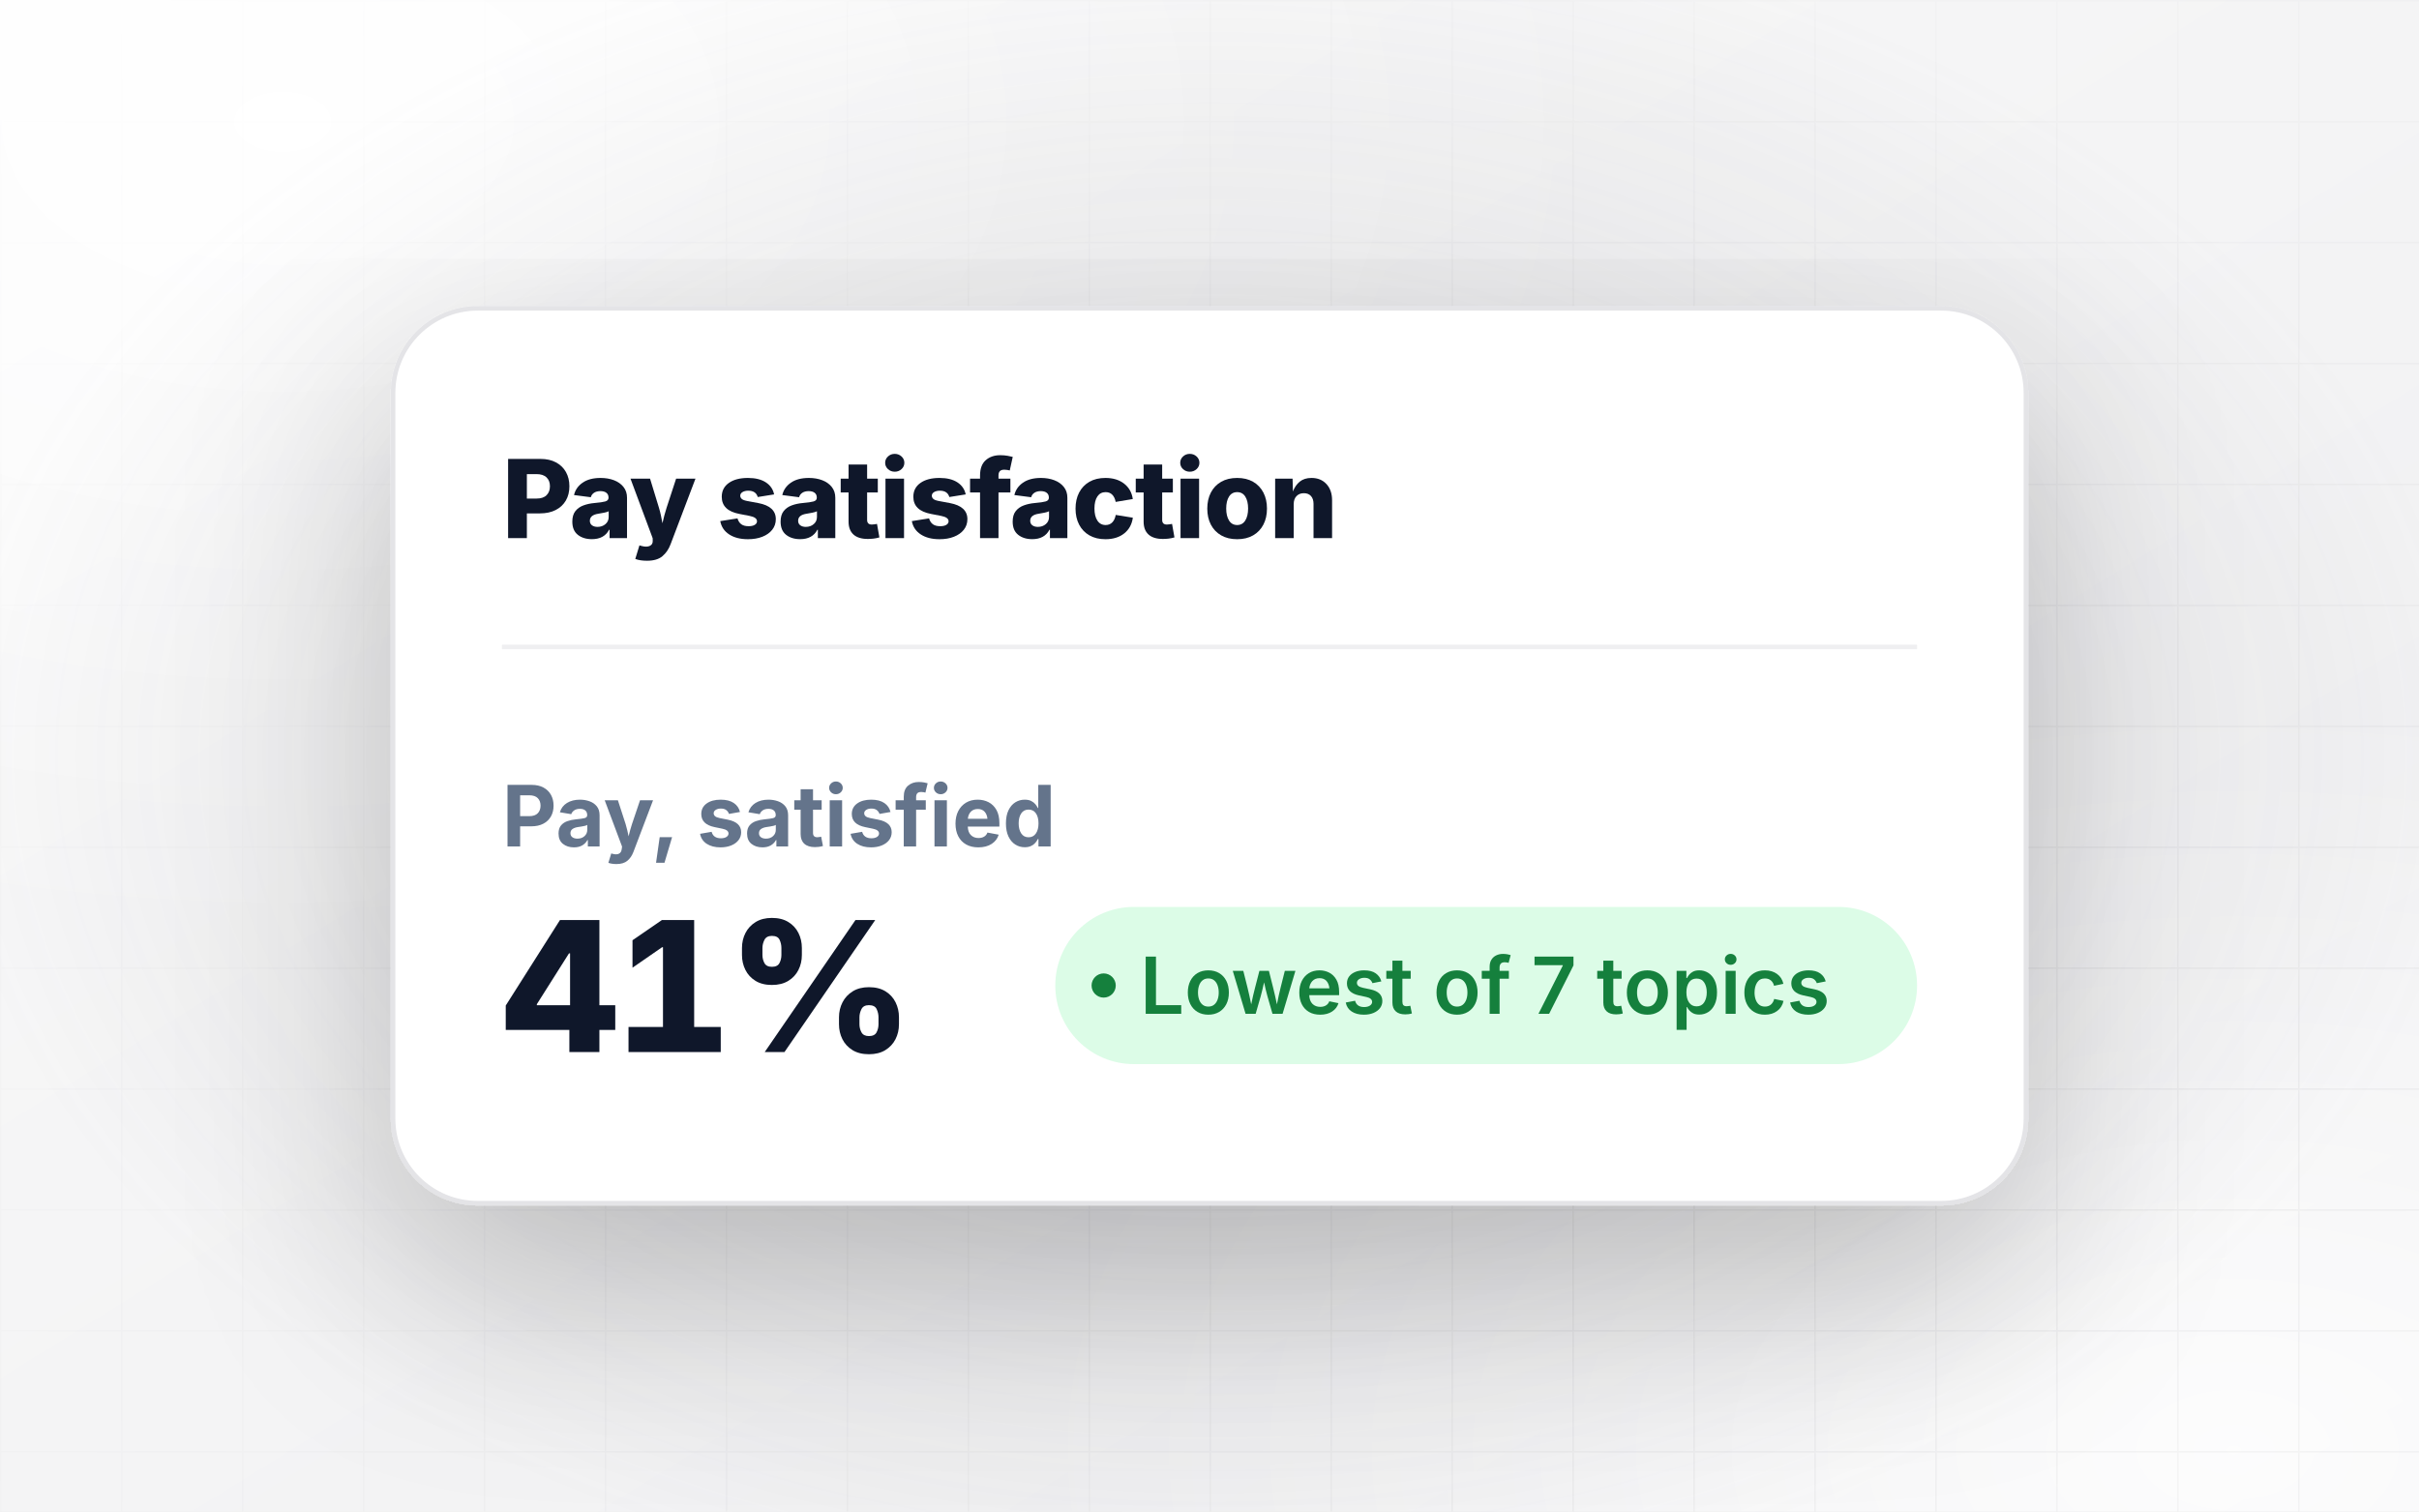
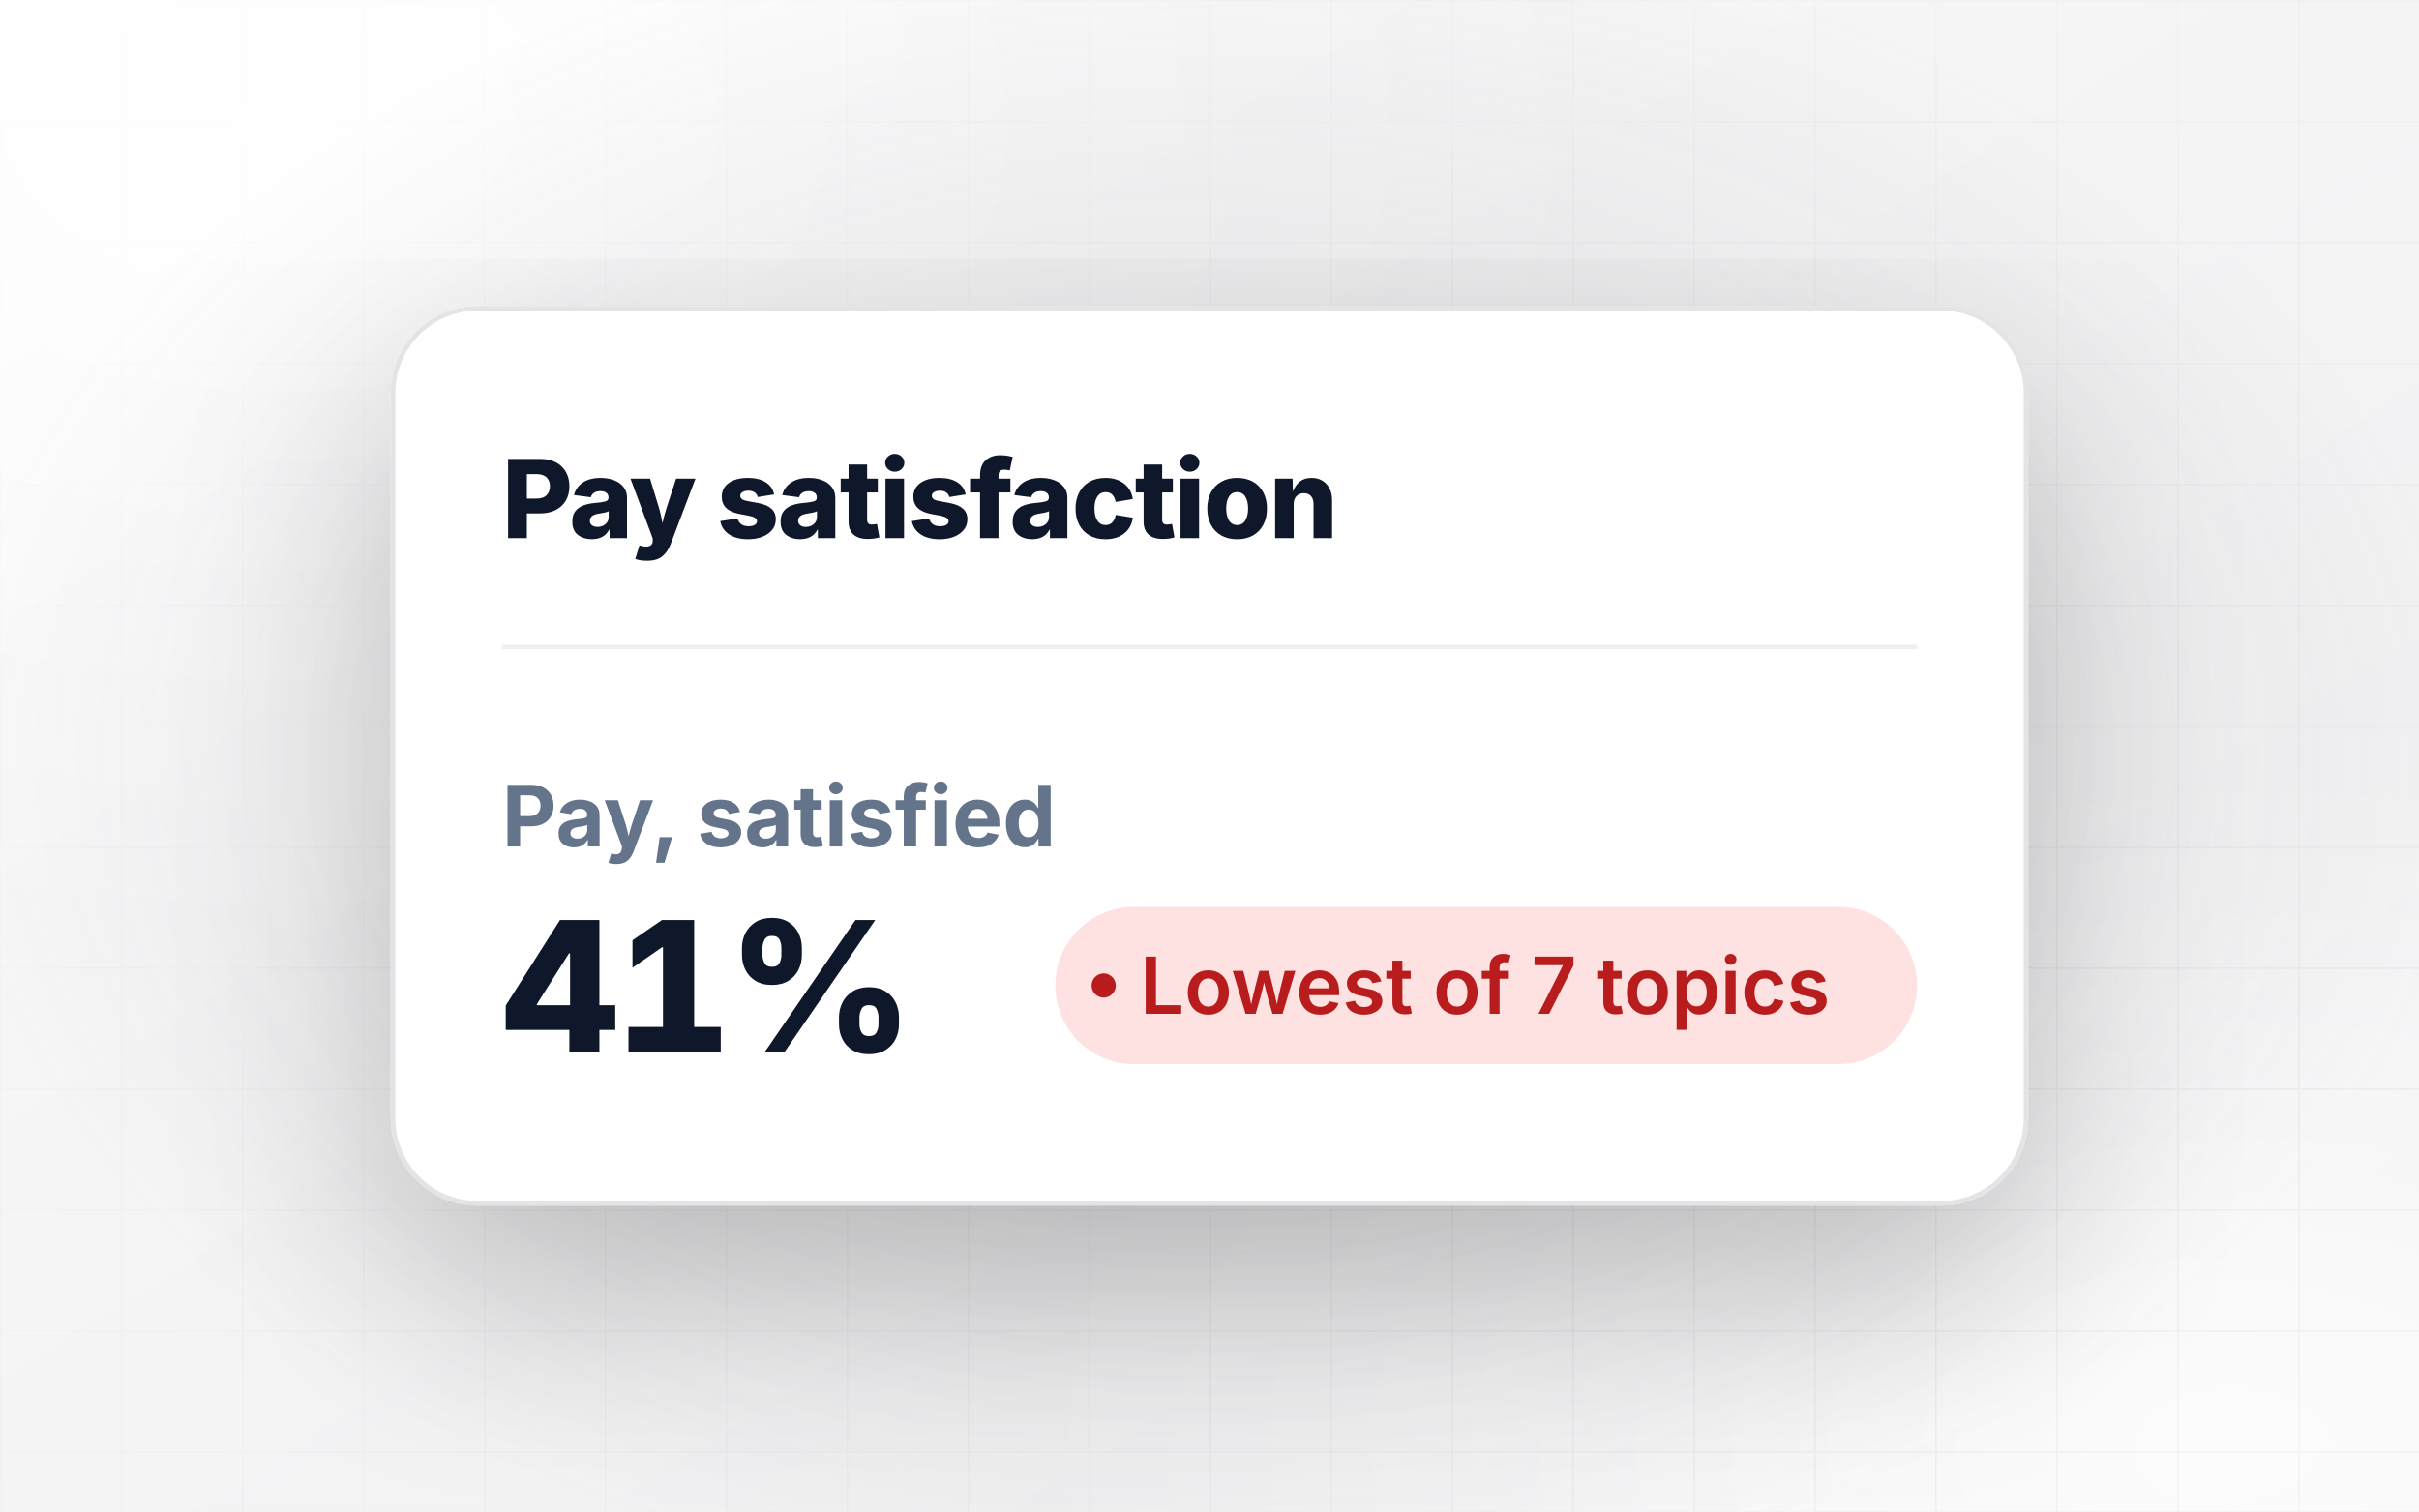
<svg xmlns="http://www.w3.org/2000/svg" xmlns:xlink="http://www.w3.org/1999/xlink" viewBox="0 0 800 500" width="800" height="500" role="img">
  <defs>
    <linearGradient id="bg" x1="0" y1="0" x2="1" y2="1">
      <stop offset="0" stop-color="#FAFAFA" />
      <stop offset="1" stop-color="#EEEEF0" />
    </linearGradient>
    <radialGradient id="glowA" cx="0.12" cy="0.08" r="0.55">
      <stop offset="0" stop-color="#FFFFFF" stop-opacity="0.95" />
      <stop offset="1" stop-color="#FFFFFF" stop-opacity="0" />
    </radialGradient>
    <radialGradient id="glowB" cx="0.92" cy="0.96" r="0.5">
      <stop offset="0" stop-color="#FFFFFF" stop-opacity="0.85" />
      <stop offset="1" stop-color="#FFFFFF" stop-opacity="0" />
    </radialGradient>
    <linearGradient id="gAcc" x1="0" y1="0" x2="1" y2="1">
      <stop offset="0" stop-color="#C2410C" />
      <stop offset="1" stop-color="#9A3412" />
    </linearGradient>
    <linearGradient id="gStroke" x1="0" y1="0" x2="1" y2="0">
      <stop offset="0" stop-color="#FDBA74" />
      <stop offset="1" stop-color="#FB923C" />
    </linearGradient>
    <pattern id="grid" width="40" height="40" patternUnits="userSpaceOnUse">
      <path d="M40 0H0V40" fill="none" stroke="#52525B" stroke-opacity="0.07" stroke-width="1" />
    </pattern>
    <radialGradient id="fade" cx="0.5" cy="0.45" r="0.65">
      <stop offset="0" stop-color="#fff" stop-opacity="1" />
      <stop offset="1" stop-color="#fff" stop-opacity="0" />
    </radialGradient>
    <mask id="gridMask">
      <rect width="1200" height="800" fill="url(#fade)" />
    </mask>
    <filter id="e1" x="-10%" y="-10%" width="120%" height="140%">
      <feDropShadow dx="0" dy="1" stdDeviation="1.2" flood-color="#0F172A" flood-opacity="0.07" />
      <feDropShadow dx="0" dy="12" stdDeviation="18" flood-color="#18181B" flood-opacity="0.08" />
    </filter>
    <filter id="e2" x="-15%" y="-15%" width="130%" height="160%">
      <feDropShadow dx="0" dy="2" stdDeviation="3" flood-color="#0F172A" flood-opacity="0.10" />
      <feDropShadow dx="0" dy="28" stdDeviation="34" flood-color="#18181B" flood-opacity="0.20" />
    </filter>
    <radialGradient id="spot" cx="0.5" cy="0.5" r="0.5">
      <stop offset="0" stop-color="#71717A" stop-opacity="0.24" />
      <stop offset="1" stop-color="#71717A" stop-opacity="0" />
    </radialGradient>
    <path id="g800_P" d="M116 0V1490H726Q894 1490 1016.0 1425.0Q1138 1360 1203.5 1244.0Q1269 1128 1269 975Q1269 821 1202.0 706.5Q1135 592 1011.0 528.5Q887 465 716 465H469V0ZM469 744H652Q776 744 839.5 807.5Q903 871 903 975Q903 1080 839.0 1142.0Q775 1204 651 1204H469Z" />
    <path id="g800_a" d="M428 -20Q267 -20 163.5 62.0Q60 144 60 310Q60 434 117.0 507.0Q174 580 268.5 615.0Q363 650 476 660Q618 672 679.5 689.5Q741 707 741 759V763Q741 821 700.5 852.5Q660 884 589 884Q516 884 469.0 853.0Q422 822 408 769L92 810Q125 953 253.5 1042.5Q382 1132 592 1132Q731 1132 843.5 1089.0Q956 1046 1022.5 962.5Q1089 879 1089 759V0H761V157H752Q659 -20 428 -20ZM534 211Q622 211 683.0 263.0Q744 315 744 398V505Q714 489 657.0 478.0Q600 467 551 459Q390 435 390 326Q390 270 430.5 240.5Q471 211 534 211Z" />
    <path id="g800_y" d="M112 -392 190 -137 234 -149Q328 -174 386.0 -146.0Q444 -118 440 -49L439 -2L22 1118H390L557 571Q579 499 594.0 427.0Q609 355 623 280Q640 356 659.0 428.0Q678 500 701 571L880 1118H1244L775 -118Q724 -254 623.0 -340.0Q522 -426 334 -426Q199 -426 112 -392Z" />
    <path id="g800_s" d="M586 -21Q371 -21 232.5 69.5Q94 160 65 320L389 371Q410 298 460.0 261.0Q510 224 599 224Q672 224 714.0 249.5Q756 275 756 317Q756 390 619 417L424 455Q93 518 93 777Q93 944 226.5 1038.0Q360 1132 585 1132Q795 1132 922.0 1049.0Q1049 966 1078 822L770 773Q736 892 591 892Q528 892 484.5 866.5Q441 841 441 798Q441 764 468.0 738.5Q495 713 567 699L781 659Q1110 597 1110 357Q1110 242 1042.5 157.0Q975 72 857.0 25.5Q739 -21 586 -21Z" />
    <path id="g800_t" d="M718 1118V859H517V342Q517 255 606 255Q624 255 656.5 259.5Q689 264 703 267L748 13Q689 -4 634.0 -10.0Q579 -16 530 -16Q352 -16 260.0 67.5Q168 151 168 311V859H20V1118H168V1384H517V1118Z" />
    <path id="g800_i" d="M115 0V1118H464V0ZM289 1249Q215 1249 162.0 1298.0Q109 1347 109 1417Q109 1487 162.0 1536.0Q215 1585 289 1585Q364 1585 417.0 1536.0Q470 1487 470 1417Q470 1347 417.0 1298.0Q364 1249 289 1249Z" />
    <path id="g800_f" d="M779 1118V859H555V0H208V859H20V1118H208V1178Q208 1370 314.0 1465.0Q420 1560 588 1560Q662 1560 727.0 1548.5Q792 1537 823 1528L767 1273Q747 1278 720.0 1282.5Q693 1287 666 1287Q604 1287 579.5 1258.5Q555 1230 555 1181V1118Z" />
    <path id="g800_c" d="M634 -21Q459 -21 333.0 51.5Q207 124 139.5 253.5Q72 383 72 555Q72 727 139.5 857.0Q207 987 333.0 1059.5Q459 1132 634 1132Q848 1132 985.5 1025.0Q1123 918 1149 735L827 681Q810 769 762.5 817.0Q715 865 638 865Q538 865 483.0 783.5Q428 702 428 557Q428 413 483.0 329.5Q538 246 638 246Q715 246 763.5 296.0Q812 346 828 436L1150 384Q1124 196 987.0 87.5Q850 -21 634 -21Z" />
    <path id="g800_o" d="M634 -21Q459 -21 333.0 51.5Q207 124 139.5 253.5Q72 383 72 555Q72 727 139.5 857.0Q207 987 333.0 1059.5Q459 1132 634 1132Q809 1132 934.5 1059.5Q1060 987 1127.5 857.0Q1195 727 1195 555Q1195 383 1127.5 253.5Q1060 124 934.5 51.5Q809 -21 634 -21ZM634 246Q734 246 787.0 331.5Q840 417 840 557Q840 697 787.0 781.0Q734 865 634 865Q534 865 481.0 781.0Q428 697 428 557Q428 417 481.0 331.5Q534 246 634 246Z" />
    <path id="g800_n" d="M464 638V0H115V1118H443L449 877Q493 993 578.0 1062.5Q663 1132 799 1132Q974 1132 1080.0 1017.0Q1186 902 1186 712V0H837V644Q837 738 789.0 791.5Q741 845 655 845Q570 845 517.0 790.5Q464 736 464 638Z" />
    <path id="g700_P" d="M135 0V1490H716Q886 1490 1005.0 1425.5Q1124 1361 1186.5 1247.5Q1249 1134 1249 987Q1249 839 1185.5 726.5Q1122 614 1001.0 550.5Q880 487 709 487H440V0ZM440 733H660Q800 733 867.0 804.0Q934 875 934 987Q934 1100 867.0 1169.0Q800 1238 659 1238H440Z" />
    <path id="g700_a" d="M440 -22Q280 -22 174.0 62.5Q68 147 68 313Q68 438 128.0 509.0Q188 580 284.0 613.0Q380 646 490 656Q634 670 697.5 685.5Q761 701 761 756V761Q761 832 715.5 871.0Q670 910 586 910Q499 910 446.0 872.5Q393 835 375 781L100 827Q143 972 271.5 1052.0Q400 1132 587 1132Q707 1132 815.5 1094.0Q924 1056 992.5 972.5Q1061 889 1061 753V0H777V155H767Q726 77 645.0 27.5Q564 -22 440 -22ZM525 189Q630 189 696.5 250.0Q763 311 763 400V521Q745 508 704.5 498.5Q664 489 619.0 481.5Q574 474 541 470Q458 458 407.0 423.0Q356 388 356 321Q356 256 403.5 222.5Q451 189 525 189Z" />
    <path id="g700_y" d="M120 -396 189 -170 226 -179Q317 -204 375.0 -175.5Q433 -147 443 -63L451 -3L31 1118H350L538 538Q561 465 577.0 392.5Q593 320 609 246Q627 321 646.5 393.5Q666 466 690 538L886 1118H1201L726 -132Q675 -267 579.5 -346.5Q484 -426 316 -426Q256 -426 204.0 -417.5Q152 -409 120 -396Z" />
    <path id="g700_comma" d="M119 -395 207 225H507L323 -395Z" />
    <path id="g700_s" d="M572 -22Q370 -22 238.5 64.0Q107 150 78 306L357 354Q400 198 581 198Q667 198 716.5 230.5Q766 263 766 313Q766 398 622 428L429 468Q107 534 107 785Q107 946 236.0 1039.0Q365 1132 577 1132Q776 1132 894.0 1051.0Q1012 970 1043 834L777 787Q759 844 711.0 880.5Q663 917 581 917Q507 917 457.0 885.5Q407 854 407 804Q407 762 439.5 732.5Q472 703 551 687L752 647Q1072 582 1072 345Q1072 235 1008.0 152.5Q944 70 831.0 24.0Q718 -22 572 -22Z" />
    <path id="g700_t" d="M683 1118V889H474V327Q474 223 576 223Q593 223 623.5 227.5Q654 232 671 236L714 11Q664 -4 614.5 -10.0Q565 -16 520 -16Q352 -16 263.0 65.5Q174 147 174 301V889H20V1118H174V1384H474V1118Z" />
    <path id="g700_i" d="M128 0V1118H428V0ZM278 1264Q210 1264 162.0 1309.0Q114 1354 114 1418Q114 1482 162.0 1527.0Q210 1572 278 1572Q346 1572 394.5 1527.0Q443 1482 443 1418Q443 1354 394.5 1309.0Q346 1264 278 1264Z" />
    <path id="g700_f" d="M750 1118V889H516V0H217V889H20V1118H217V1204Q217 1382 321.0 1471.0Q425 1560 580 1560Q651 1560 709.0 1549.0Q767 1538 795 1529L741 1303Q723 1308 696.5 1313.0Q670 1318 641 1318Q572 1318 544.0 1285.5Q516 1253 516 1194V1118Z" />
    <path id="g700_e" d="M633 -22Q462 -22 338.0 48.0Q214 118 147.5 247.0Q81 376 81 553Q81 726 147.5 856.0Q214 986 334.5 1059.0Q455 1132 618 1132Q764 1132 883.0 1070.0Q1002 1008 1072.5 882.0Q1143 756 1143 565V481H378Q383 344 454.0 274.0Q525 204 638 204Q717 204 773.5 237.5Q830 271 854 336L1126 285Q1085 146 956.5 62.0Q828 -22 633 -22ZM380 669H854Q843 778 784.0 842.0Q725 906 621 906Q513 906 451.0 839.5Q389 773 380 669Z" />
    <path id="g700_d" d="M537 -19Q408 -19 305.0 47.5Q202 114 141.5 242.5Q81 371 81 557Q81 748 143.0 876.0Q205 1004 308.0 1068.0Q411 1132 535 1132Q630 1132 693.0 1100.0Q756 1068 794.5 1021.0Q833 974 853 930H863V1490H1163V0H868V179H853Q832 134 793.0 88.5Q754 43 691.0 12.0Q628 -19 537 -19ZM629 222Q743 222 806.0 314.0Q869 406 869 558Q869 710 806.5 801.0Q744 892 629 892Q511 892 450.0 798.5Q389 705 389 558Q389 410 450.5 316.0Q512 222 629 222Z" />
    <path id="g800_four_tf" d="M43 249V525L655 1490H1100V528H1279V249H1100V0H761V249ZM769 528V1114H757L394 540V528Z" />
    <path id="g800_one_tf" d="M158 0V283H547V1183H537L203 952V1262L535 1490H899V283H1199V0Z" />
    <path id="g800_percent" d="M506 757Q396 757 320.5 803.5Q245 850 206.5 927.5Q168 1005 168 1096V1174Q168 1267 207.5 1344.0Q247 1421 322.5 1467.5Q398 1514 506 1514Q616 1514 691.5 1467.5Q767 1421 805.5 1344.0Q844 1267 844 1174V1096Q844 1003 805.0 926.0Q766 849 690.5 803.0Q615 757 506 757ZM1601 -25Q1491 -25 1415.5 21.5Q1340 68 1301.5 145.0Q1263 222 1263 314V392Q1263 484 1303.0 561.5Q1343 639 1418.5 685.5Q1494 732 1601 732Q1712 732 1787.5 685.5Q1863 639 1901.5 561.5Q1940 484 1940 392V314Q1940 221 1900.5 144.0Q1861 67 1785.5 21.0Q1710 -25 1601 -25ZM425 0 1449 1490H1672L648 0ZM1601 180Q1665 180 1687.0 222.0Q1709 264 1709 314V392Q1709 440 1688.0 484.5Q1667 529 1601 529Q1539 529 1516.5 484.0Q1494 439 1494 392V314Q1494 264 1517.0 222.0Q1540 180 1601 180ZM506 962Q569 962 591.0 1004.0Q613 1046 613 1096V1174Q613 1223 592.5 1267.0Q572 1311 506 1311Q444 1311 421.5 1266.0Q399 1221 399 1174V1096Q399 1046 421.5 1004.0Q444 962 506 962Z" />
    <path id="g600_L" d="M150 0V1490H417V225H1075V0Z" />
    <path id="g600_o" d="M623 -23Q460 -23 340.0 49.5Q220 122 154.5 251.5Q89 381 89 553Q89 727 154.5 857.5Q220 988 340.0 1060.0Q460 1132 623 1132Q786 1132 906.0 1060.0Q1026 988 1092.0 857.5Q1158 727 1158 553Q1158 381 1092.0 251.5Q1026 122 906.0 49.5Q786 -23 623 -23ZM623 188Q714 188 774.0 237.0Q834 286 864.0 369.0Q894 452 894 554Q894 657 864.0 740.0Q834 823 774.0 872.0Q714 921 623 921Q533 921 473.0 872.0Q413 823 383.5 740.0Q354 657 354 554Q354 452 383.5 369.0Q413 286 473.0 237.0Q533 188 623 188Z" />
    <path id="g600_w" d="M377 0 44 1118H318L428 680Q449 588 474.5 480.5Q500 373 524 246Q548 370 574.0 477.5Q600 585 624 680L737 1118H985L1095 680Q1117 587 1143.0 479.5Q1169 372 1194 246Q1217 371 1241.5 478.5Q1266 586 1289 680L1399 1118H1675L1341 0H1078L947 456Q924 536 902.0 630.5Q880 725 859 819Q838 725 815.5 630.0Q793 535 771 456L640 0Z" />
    <path id="g600_e" d="M632 -23Q463 -23 341.5 48.0Q220 119 154.5 248.0Q89 377 89 552Q89 724 153.5 854.5Q218 985 336.5 1058.5Q455 1132 615 1132Q751 1132 867.5 1072.5Q984 1013 1055.0 888.5Q1126 764 1126 568V486H348Q353 337 431.5 259.0Q510 181 635 181Q721 181 782.5 218.0Q844 255 870 326L1109 277Q1069 142 943.5 59.5Q818 -23 632 -23ZM349 663H873Q861 783 796.5 855.5Q732 928 616 928Q497 928 427.5 851.5Q358 775 349 663Z" />
    <path id="g600_s" d="M561 -23Q368 -23 242.5 59.5Q117 142 88 294L331 340Q375 176 566 176Q662 176 718.5 214.5Q775 253 775 310Q775 405 624 438L433 479Q119 547 119 792Q119 896 176.0 972.0Q233 1048 334.5 1090.0Q436 1132 570 1132Q760 1132 870.5 1053.0Q981 974 1015 844L783 798Q763 856 713.0 897.0Q663 938 573 938Q491 938 435.0 901.5Q379 865 379 808Q379 759 415.5 727.5Q452 696 538 677L728 637Q1041 570 1041 335Q1041 229 980.0 148.5Q919 68 810.5 22.5Q702 -23 561 -23Z" />
    <path id="g600_t" d="M655 1118V914H439V315Q439 254 464.5 225.5Q490 197 550 197Q568 197 597.0 201.5Q626 206 645 210L686 9Q643 -4 598.0 -9.5Q553 -15 512 -15Q351 -15 265.0 65.0Q179 145 179 293V914H20V1118H179V1384H439V1118Z" />
    <path id="g600_f" d="M726 1118V914H484V0H225V914H20V1118H225V1225Q225 1336 272.0 1410.5Q319 1485 397.5 1522.5Q476 1560 572 1560Q641 1560 694.0 1549.0Q747 1538 772 1529L719 1327Q702 1332 677.5 1337.5Q653 1343 620 1343Q547 1343 515.5 1307.0Q484 1271 484 1205V1118Z" />
    <path id="g600_seven" d="M185 0 819 1256V1266H83V1490H1097V1260L463 0Z" />
    <path id="g600_p" d="M138 -418V1118H392V933H409Q428 972 465.0 1018.5Q502 1065 566.0 1098.5Q630 1132 729 1132Q858 1132 962.5 1066.0Q1067 1000 1128.5 871.5Q1190 743 1190 557Q1190 373 1129.5 244.0Q1069 115 965.0 47.5Q861 -20 728 -20Q632 -20 568.5 12.5Q505 45 467.0 91.0Q429 137 409 177H398V-418ZM658 194Q788 194 855.5 297.5Q923 401 923 558Q923 714 856.5 816.0Q790 918 658 918Q529 918 461.0 819.5Q393 721 393 558Q393 395 462.0 294.5Q531 194 658 194Z" />
    <path id="g600_i" d="M138 0V1118H398V0ZM268 1276Q206 1276 161.5 1317.5Q117 1359 117 1419Q117 1478 161.5 1519.5Q206 1561 268 1561Q331 1561 375.5 1519.5Q420 1478 420 1419Q420 1359 375.5 1317.5Q331 1276 268 1276Z" />
    <path id="g600_c" d="M623 -23Q460 -23 340.0 49.5Q220 122 154.5 251.5Q89 381 89 553Q89 727 154.5 857.5Q220 988 340.0 1060.0Q460 1132 623 1132Q810 1132 939.5 1038.5Q1069 945 1105 781L862 730Q841 817 780.0 869.0Q719 921 625 921Q489 921 421.5 816.0Q354 711 354 554Q354 451 384.0 368.0Q414 285 474.0 236.5Q534 188 625 188Q721 188 782.5 242.5Q844 297 865 387L1108 336Q1072 169 942.0 73.0Q812 -23 623 -23Z" />
  </defs>
  <style>
.pulse{transform-box:fill-box;transform-origin:center;animation:pulse 2.4s cubic-bezier(.2,.7,.3,1) infinite}
@keyframes pulse{0%{transform:scale(1);opacity:.30}75%{transform:scale(2.1);opacity:0}100%{transform:scale(2.1);opacity:0}}
.caret{animation:blink 1.1s steps(1) infinite}
@keyframes blink{0%,55%{opacity:1}56%,100%{opacity:0}}
.press{transform-box:fill-box;transform-origin:0 0;animation:press 3.2s ease-in-out infinite}
@keyframes press{0%,58%,100%{transform:translate(0,0) scale(1)}66%{transform:translate(1.5px,2px) scale(.9)}74%{transform:translate(0,0) scale(1)}}
.ripple{transform-box:fill-box;transform-origin:center;opacity:0;animation:ripple 3.2s ease-out infinite}
@keyframes ripple{0%,62%{opacity:0;transform:scale(.4)}68%{opacity:.5}100%{opacity:0;transform:scale(2.4)}}
.sweep{animation:sweep 4.8s cubic-bezier(.45,0,.2,1) infinite}
@keyframes sweep{0%{transform:translateY(-470px);opacity:0}8%{opacity:1}72%{transform:translateY(0);opacity:1}100%{transform:translateY(0);opacity:1}}
.ring{transform-box:fill-box;transform-origin:50% 12%;animation:ring 4s ease-in-out infinite}
@keyframes ring{0%,70%,100%{transform:rotate(0)}74%{transform:rotate(14deg)}78%{transform:rotate(-12deg)}82%{transform:rotate(8deg)}86%{transform:rotate(-4deg)}90%{transform:rotate(0)}}
.glow{animation:glow 2.6s ease-in-out infinite}
@keyframes glow{0%,100%{opacity:1}50%{opacity:.45}}
.float{animation:float 6s ease-in-out infinite}
@keyframes float{0%,100%{transform:translateY(0)}50%{transform:translateY(-6px)}}
@media (prefers-reduced-motion: reduce){*{animation:none!important}}
</style>
  <rect width="800" height="500" fill="url(#bg)" />
  <rect width="800" height="500" fill="url(#glowA)" />
  <rect width="800" height="500" fill="url(#glowB)" />
  <rect width="800" height="500" fill="url(#grid)" mask="url(#gridMask)" />
  <ellipse cx="400.0" cy="250.0" rx="421.2" ry="281.2" fill="url(#spot)" />
  <rect x="130" y="102" width="540" height="296" rx="28" fill="#fff" stroke="#E4E4E7" stroke-width="1.5" filter="url(#e2)" />
  <g>
    <use href="#g800_P" xlink:href="#g800_P" transform="translate(166.00 178.00) scale(0.01758 -0.01758)" fill="#0F172A" />
    <use href="#g800_a" xlink:href="#g800_a" transform="translate(188.22 178.00) scale(0.01758 -0.01758)" fill="#0F172A" />
    <use href="#g800_y" xlink:href="#g800_y" transform="translate(208.13 178.00) scale(0.01758 -0.01758)" fill="#0F172A" />
    <use href="#g800_s" xlink:href="#g800_s" transform="translate(237.06 178.00) scale(0.01758 -0.01758)" fill="#0F172A" />
    <use href="#g800_a" xlink:href="#g800_a" transform="translate(257.10 178.00) scale(0.01758 -0.01758)" fill="#0F172A" />
    <use href="#g800_t" xlink:href="#g800_t" transform="translate(277.68 178.00) scale(0.01758 -0.01758)" fill="#0F172A" />
    <use href="#g800_i" xlink:href="#g800_i" transform="translate(290.82 178.00) scale(0.01758 -0.01758)" fill="#0F172A" />
    <use href="#g800_s" xlink:href="#g800_s" transform="translate(300.42 178.00) scale(0.01758 -0.01758)" fill="#0F172A" />
    <use href="#g800_f" xlink:href="#g800_f" transform="translate(320.46 178.00) scale(0.01758 -0.01758)" fill="#0F172A" />
    <use href="#g800_a" xlink:href="#g800_a" transform="translate(333.85 178.00) scale(0.01758 -0.01758)" fill="#0F172A" />
    <use href="#g800_c" xlink:href="#g800_c" transform="translate(354.43 178.00) scale(0.01758 -0.01758)" fill="#0F172A" />
    <use href="#g800_t" xlink:href="#g800_t" transform="translate(375.26 178.00) scale(0.01758 -0.01758)" fill="#0F172A" />
    <use href="#g800_i" xlink:href="#g800_i" transform="translate(388.40 178.00) scale(0.01758 -0.01758)" fill="#0F172A" />
    <use href="#g800_o" xlink:href="#g800_o" transform="translate(398.00 178.00) scale(0.01758 -0.01758)" fill="#0F172A" />
    <use href="#g800_n" xlink:href="#g800_n" transform="translate(419.69 178.00) scale(0.01758 -0.01758)" fill="#0F172A" />
  </g>
  <line x1="166" y1="214" x2="634" y2="214" stroke="#EFEFF1" stroke-width="1.5" />
  <g>
    <use href="#g700_P" xlink:href="#g700_P" transform="translate(166.00 280.00) scale(0.01367 -0.01367)" fill="#64748B" />
    <use href="#g700_a" xlink:href="#g700_a" transform="translate(183.79 280.00) scale(0.01367 -0.01367)" fill="#64748B" />
    <use href="#g700_y" xlink:href="#g700_y" transform="translate(199.56 280.00) scale(0.01367 -0.01367)" fill="#64748B" />
    <use href="#g700_comma" xlink:href="#g700_comma" transform="translate(215.34 280.00) scale(0.01367 -0.01367)" fill="#64748B" />
    <use href="#g700_s" xlink:href="#g700_s" transform="translate(230.46 280.00) scale(0.01367 -0.01367)" fill="#64748B" />
    <use href="#g700_a" xlink:href="#g700_a" transform="translate(246.14 280.00) scale(0.01367 -0.01367)" fill="#64748B" />
    <use href="#g700_t" xlink:href="#g700_t" transform="translate(262.40 280.00) scale(0.01367 -0.01367)" fill="#64748B" />
    <use href="#g700_i" xlink:href="#g700_i" transform="translate(272.65 280.00) scale(0.01367 -0.01367)" fill="#64748B" />
    <use href="#g700_s" xlink:href="#g700_s" transform="translate(280.24 280.00) scale(0.01367 -0.01367)" fill="#64748B" />
    <use href="#g700_f" xlink:href="#g700_f" transform="translate(295.92 280.00) scale(0.01367 -0.01367)" fill="#64748B" />
    <use href="#g700_i" xlink:href="#g700_i" transform="translate(307.30 280.00) scale(0.01367 -0.01367)" fill="#64748B" />
    <use href="#g700_e" xlink:href="#g700_e" transform="translate(314.89 280.00) scale(0.01367 -0.01367)" fill="#64748B" />
    <use href="#g700_d" xlink:href="#g700_d" transform="translate(331.57 280.00) scale(0.01367 -0.01367)" fill="#64748B" />
  </g>
  <g>
    <use href="#g800_four_tf" xlink:href="#g800_four_tf" transform="translate(166.00 348.00) scale(0.0293 -0.0293)" fill="#0F172A" />
    <use href="#g800_one_tf" xlink:href="#g800_one_tf" transform="translate(203.23 348.00) scale(0.0293 -0.0293)" fill="#0F172A" />
    <use href="#g800_percent" xlink:href="#g800_percent" transform="translate(240.46 348.00) scale(0.0293 -0.0293)" fill="#0F172A" />
  </g>
-   <rect x="349" y="300" width="285" height="52" rx="26.0" fill="#DCFCE7" />
-   <circle cx="365" cy="326.0" r="4" fill="#15803D" />
+   <rect x="349" y="300" width="285" height="52" rx="26.0" fill="#FEE2E2" />
+   <circle cx="365" cy="326.0" r="4" fill="#B91C1C" />
  <g>
-     <use href="#g600_L" xlink:href="#g600_L" transform="translate(377.00 335.36) scale(0.0127 -0.0127)" fill="#15803D" />
-     <use href="#g600_o" xlink:href="#g600_o" transform="translate(391.70 335.36) scale(0.0127 -0.0127)" fill="#15803D" />
-     <use href="#g600_w" xlink:href="#g600_w" transform="translate(407.14 335.36) scale(0.0127 -0.0127)" fill="#15803D" />
-     <use href="#g600_e" xlink:href="#g600_e" transform="translate(428.57 335.36) scale(0.0127 -0.0127)" fill="#15803D" />
-     <use href="#g600_s" xlink:href="#g600_s" transform="translate(443.94 335.36) scale(0.0127 -0.0127)" fill="#15803D" />
-     <use href="#g600_t" xlink:href="#g600_t" transform="translate(458.22 335.36) scale(0.0127 -0.0127)" fill="#15803D" />
-     <use href="#g600_o" xlink:href="#g600_o" transform="translate(473.95 335.36) scale(0.0127 -0.0127)" fill="#15803D" />
-     <use href="#g600_f" xlink:href="#g600_f" transform="translate(489.79 335.36) scale(0.0127 -0.0127)" fill="#15803D" />
-     <use href="#g600_seven" xlink:href="#g600_seven" transform="translate(506.44 335.36) scale(0.0127 -0.0127)" fill="#15803D" />
-     <use href="#g600_t" xlink:href="#g600_t" transform="translate(527.97 335.36) scale(0.0127 -0.0127)" fill="#15803D" />
-     <use href="#g600_o" xlink:href="#g600_o" transform="translate(536.90 335.36) scale(0.0127 -0.0127)" fill="#15803D" />
-     <use href="#g600_p" xlink:href="#g600_p" transform="translate(552.73 335.36) scale(0.0127 -0.0127)" fill="#15803D" />
-     <use href="#g600_i" xlink:href="#g600_i" transform="translate(568.95 335.36) scale(0.0127 -0.0127)" fill="#15803D" />
-     <use href="#g600_c" xlink:href="#g600_c" transform="translate(575.76 335.36) scale(0.0127 -0.0127)" fill="#15803D" />
-     <use href="#g600_s" xlink:href="#g600_s" transform="translate(590.90 335.36) scale(0.0127 -0.0127)" fill="#15803D" />
+     <use href="#g600_L" xlink:href="#g600_L" transform="translate(377.00 335.36) scale(0.0127 -0.0127)" fill="#B91C1C" />
+     <use href="#g600_o" xlink:href="#g600_o" transform="translate(391.70 335.36) scale(0.0127 -0.0127)" fill="#B91C1C" />
+     <use href="#g600_w" xlink:href="#g600_w" transform="translate(407.14 335.36) scale(0.0127 -0.0127)" fill="#B91C1C" />
+     <use href="#g600_e" xlink:href="#g600_e" transform="translate(428.57 335.36) scale(0.0127 -0.0127)" fill="#B91C1C" />
+     <use href="#g600_s" xlink:href="#g600_s" transform="translate(443.94 335.36) scale(0.0127 -0.0127)" fill="#B91C1C" />
+     <use href="#g600_t" xlink:href="#g600_t" transform="translate(458.22 335.36) scale(0.0127 -0.0127)" fill="#B91C1C" />
+     <use href="#g600_o" xlink:href="#g600_o" transform="translate(473.95 335.36) scale(0.0127 -0.0127)" fill="#B91C1C" />
+     <use href="#g600_f" xlink:href="#g600_f" transform="translate(489.79 335.36) scale(0.0127 -0.0127)" fill="#B91C1C" />
+     <use href="#g600_seven" xlink:href="#g600_seven" transform="translate(506.44 335.36) scale(0.0127 -0.0127)" fill="#B91C1C" />
+     <use href="#g600_t" xlink:href="#g600_t" transform="translate(527.97 335.36) scale(0.0127 -0.0127)" fill="#B91C1C" />
+     <use href="#g600_o" xlink:href="#g600_o" transform="translate(536.90 335.36) scale(0.0127 -0.0127)" fill="#B91C1C" />
+     <use href="#g600_p" xlink:href="#g600_p" transform="translate(552.73 335.36) scale(0.0127 -0.0127)" fill="#B91C1C" />
+     <use href="#g600_i" xlink:href="#g600_i" transform="translate(568.95 335.36) scale(0.0127 -0.0127)" fill="#B91C1C" />
+     <use href="#g600_c" xlink:href="#g600_c" transform="translate(575.76 335.36) scale(0.0127 -0.0127)" fill="#B91C1C" />
+     <use href="#g600_s" xlink:href="#g600_s" transform="translate(590.90 335.36) scale(0.0127 -0.0127)" fill="#B91C1C" />
  </g>
</svg>
